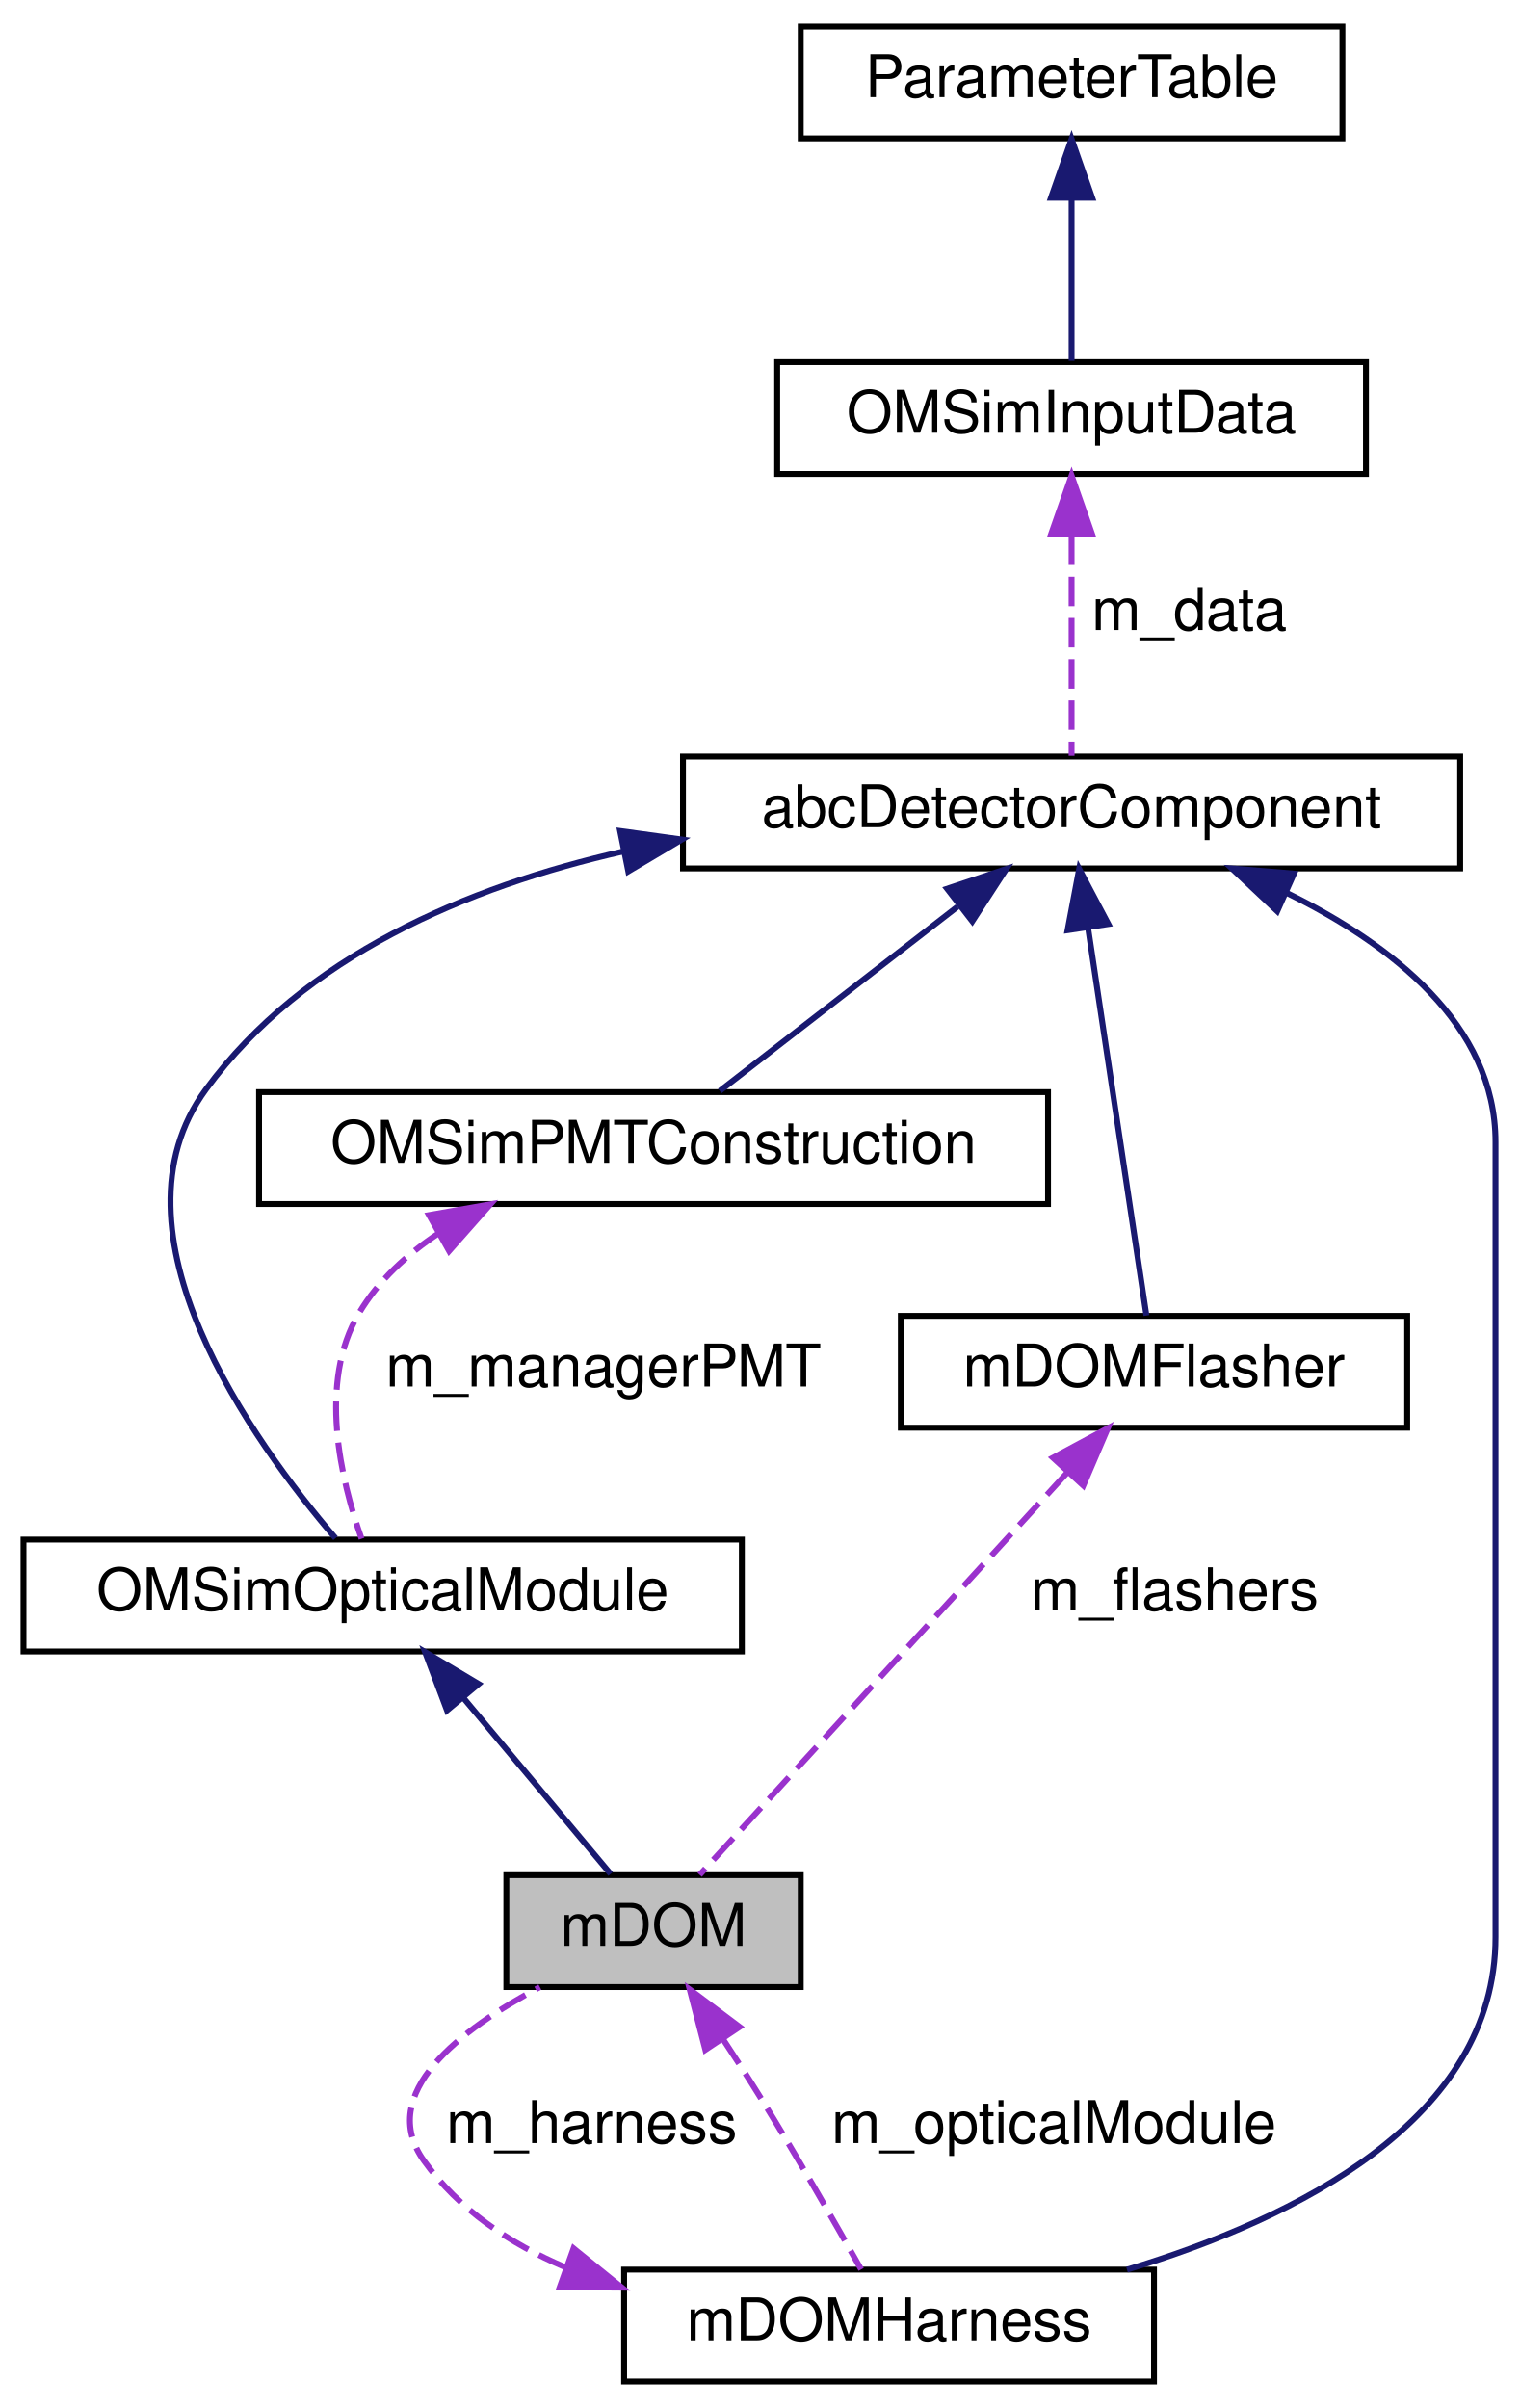
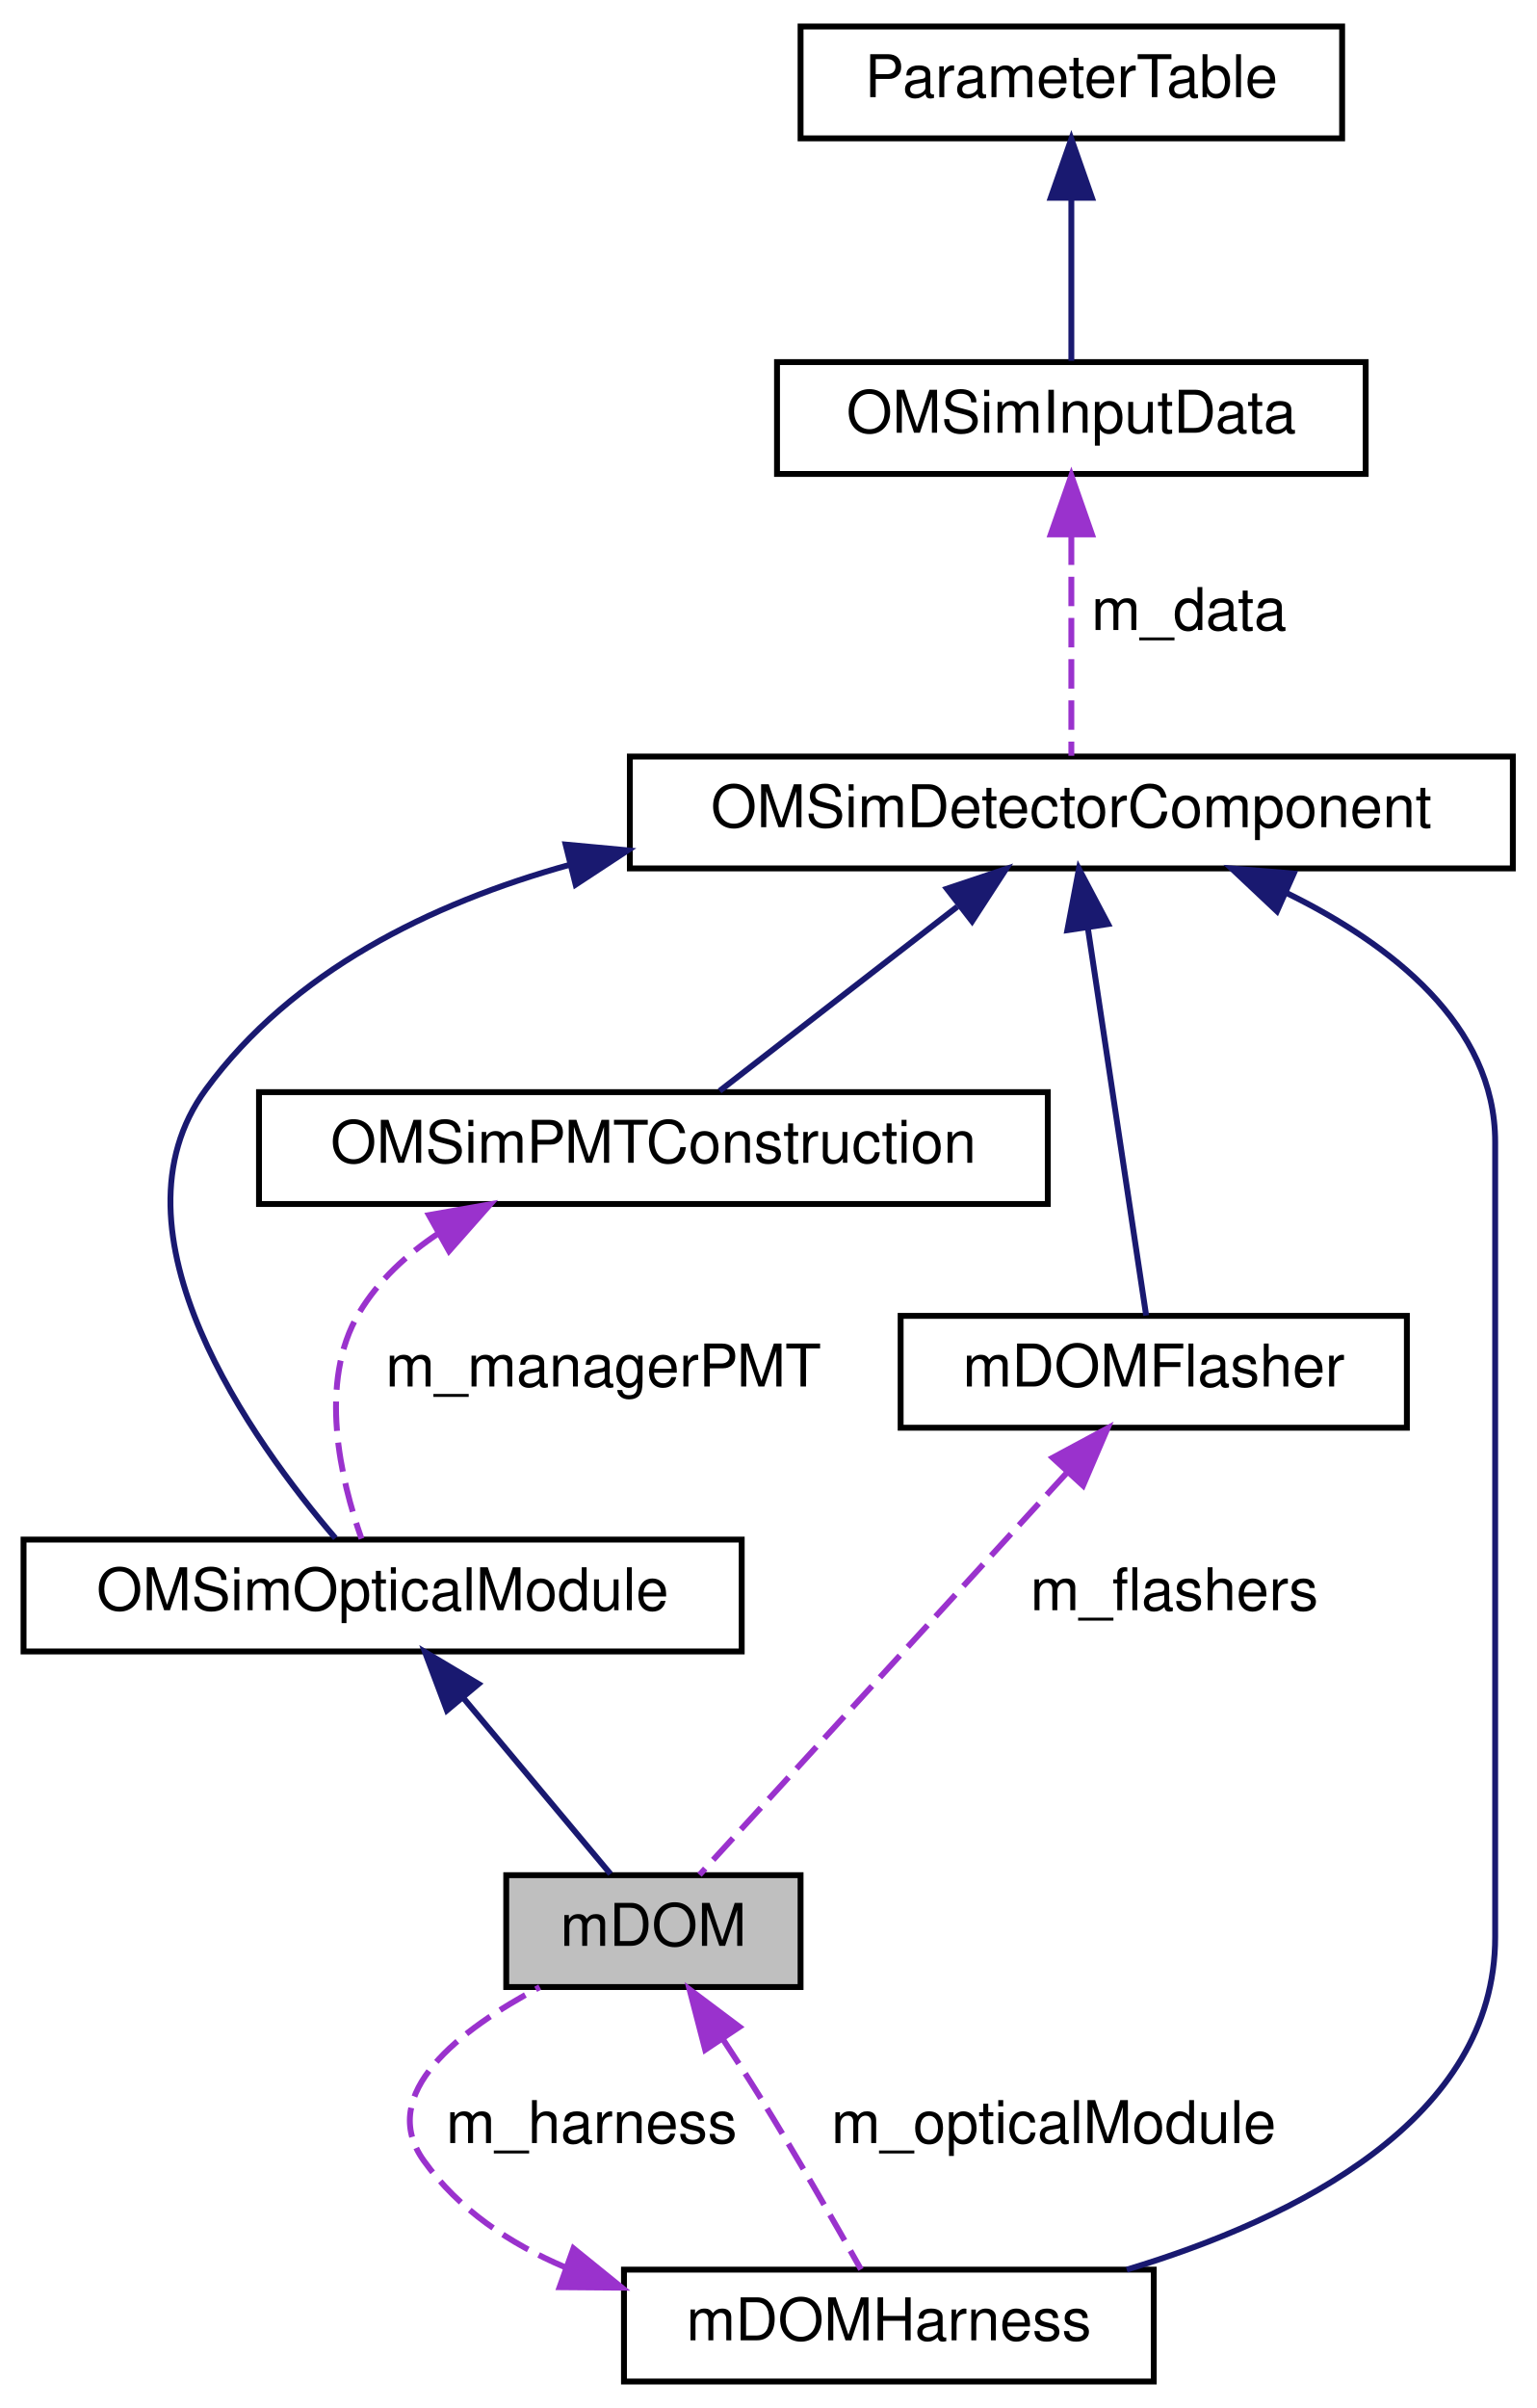
- <svg xmlns="http://www.w3.org/2000/svg" xmlns:xlink="http://www.w3.org/1999/xlink" width="258pt" height="409pt" viewBox="0.00 0.00 258.00 409.00">
+ <svg xmlns="http://www.w3.org/2000/svg" xmlns:xlink="http://www.w3.org/1999/xlink" width="261pt" height="409pt" viewBox="0.00 0.00 261.00 409.00">
  <g id="graph0" class="graph" transform="scale(1 1) rotate(0) translate(4 405)">
    <g id="node1" class="node">
      <g id="a_node1">
        <a xlink:title=" ">
          <polygon fill="#bfbfbf" stroke="black" points="82,-67.5 82,-86.5 132,-86.5 132,-67.5 82,-67.5" />
          <text text-anchor="middle" x="107" y="-74.5" font-family="Helvetica,sans-Serif" font-size="10.00">mDOM</text>
        </a>
      </g>
    </g>
    <g id="node7" class="node">
      <g id="a_node7">
        <a xlink:href="classm_d_o_m_harness.html" target="_top" xlink:title=" ">
          <polygon fill="none" stroke="black" points="102,-0.5 102,-19.5 192,-19.5 192,-0.5 102,-0.5" />
          <text text-anchor="middle" x="147" y="-7.5" font-family="Helvetica,sans-Serif" font-size="10.00">mDOMHarness</text>
        </a>
      </g>
    </g>
    <g id="edge9" class="edge">
      <path fill="none" stroke="#9a32cd" stroke-dasharray="5,2" d="M118.78,-58.68C120.89,-55.48 123.04,-52.16 125,-49 131.2,-39.03 137.9,-27.3 142.26,-19.54" />
      <polygon fill="#9a32cd" stroke="#9a32cd" points="115.8,-56.84 113.14,-67.09 121.62,-60.73 115.8,-56.84" />
      <text text-anchor="middle" x="175" y="-41" font-family="Helvetica,sans-Serif" font-size="10.00"> m_opticalModule</text>
    </g>
    <g id="node2" class="node">
      <g id="a_node2">
        <a xlink:href="class_o_m_sim_optical_module.html" target="_top" xlink:title="Base class for OMs works as interface.">
          <polygon fill="none" stroke="black" points="0,-124.5 0,-143.5 122,-143.5 122,-124.5 0,-124.5" />
          <text text-anchor="middle" x="61" y="-131.5" font-family="Helvetica,sans-Serif" font-size="10.00">OMSimOpticalModule</text>
        </a>
      </g>
    </g>
    <g id="edge1" class="edge">
      <path fill="none" stroke="midnightblue" d="M74.77,-116.53C82.97,-106.74 93.03,-94.7 99.71,-86.71" />
      <polygon fill="midnightblue" stroke="midnightblue" points="71.92,-114.49 68.19,-124.41 77.29,-118.98 71.92,-114.49" />
    </g>
    <g id="node3" class="node">
      <g id="a_node3">
-         <a xlink:href="classabc_detector_component.html" target="_top" xlink:title="Abstract base class used for constructing detector components.">
-           <polygon fill="none" stroke="black" points="112,-257.5 112,-276.5 244,-276.5 244,-257.5 112,-257.5" />
-           <text text-anchor="middle" x="178" y="-264.5" font-family="Helvetica,sans-Serif" font-size="10.00">abcDetectorComponent</text>
+         <a xlink:href="class_o_m_sim_detector_component.html" target="_top" xlink:title="Abstract base class used for constructing detector components.">
+           <polygon fill="none" stroke="black" points="103,-257.5 103,-276.5 253,-276.5 253,-257.5 103,-257.5" />
+           <text text-anchor="middle" x="178" y="-264.5" font-family="Helvetica,sans-Serif" font-size="10.00">OMSimDetectorComponent</text>
        </a>
      </g>
    </g>
    <g id="edge2" class="edge">
-       <path fill="none" stroke="midnightblue" d="M101.99,-260.42C75.16,-254.35 47.57,-242.55 31,-220 13.21,-195.79 38.98,-160.08 52.98,-143.74" />
-       <polygon fill="midnightblue" stroke="midnightblue" points="101.32,-263.86 111.81,-262.41 102.71,-257 101.32,-263.86" />
+       <path fill="none" stroke="midnightblue" d="M92.8,-258.12C69.02,-251.52 45.68,-239.98 31,-220 13.21,-195.79 38.98,-160.08 52.98,-143.74" />
+       <polygon fill="midnightblue" stroke="midnightblue" points="92.09,-261.55 102.64,-260.57 93.79,-254.75 92.09,-261.55" />
    </g>
    <g id="node6" class="node">
      <g id="a_node6">
        <a xlink:href="class_o_m_sim_p_m_t_construction.html" target="_top" xlink:title=" ">
          <polygon fill="none" stroke="black" points="40,-200.5 40,-219.5 174,-219.5 174,-200.5 40,-200.5" />
          <text text-anchor="middle" x="107" y="-207.5" font-family="Helvetica,sans-Serif" font-size="10.00">OMSimPMTConstruction</text>
        </a>
      </g>
    </g>
    <g id="edge6" class="edge">
      <path fill="none" stroke="midnightblue" d="M158.63,-251C145.68,-240.96 129.08,-228.1 118.25,-219.71" />
      <polygon fill="midnightblue" stroke="midnightblue" points="156.86,-254.05 166.91,-257.41 161.14,-248.52 156.86,-254.05" />
    </g>
    <g id="edge8" class="edge">
      <path fill="none" stroke="midnightblue" d="M214.47,-253.37C232.31,-244.64 250,-230.96 250,-211 250,-211 250,-211 250,-76 250,-45.02 216.27,-28.21 187.41,-19.5" />
      <polygon fill="midnightblue" stroke="midnightblue" points="212.93,-250.23 205.22,-257.49 215.78,-256.62 212.93,-250.23" />
    </g>
    <g id="node8" class="node">
      <g id="a_node8">
        <a xlink:href="classm_d_o_m_flasher.html" target="_top" xlink:title="The mDOMFlasher class represents the 10 flashers in an mDOM optical module.">
          <polygon fill="none" stroke="black" points="149,-162.5 149,-181.5 235,-181.5 235,-162.5 149,-162.5" />
          <text text-anchor="middle" x="192" y="-169.5" font-family="Helvetica,sans-Serif" font-size="10.00">mDOMFlasher</text>
        </a>
      </g>
    </g>
    <g id="edge11" class="edge">
      <path fill="none" stroke="midnightblue" d="M180.81,-247.34C183.82,-227.33 188.47,-196.43 190.71,-181.56" />
      <polygon fill="midnightblue" stroke="midnightblue" points="177.32,-247.01 179.29,-257.42 184.24,-248.05 177.32,-247.01" />
    </g>
    <g id="node4" class="node">
      <g id="a_node4">
        <a xlink:href="class_o_m_sim_input_data.html" target="_top" xlink:title="Manages the input data, including parsing and storing material properties.">
          <polygon fill="none" stroke="black" points="128,-324.5 128,-343.5 228,-343.5 228,-324.5 128,-324.5" />
          <text text-anchor="middle" x="178" y="-331.5" font-family="Helvetica,sans-Serif" font-size="10.00">OMSimInputData</text>
        </a>
      </g>
    </g>
    <g id="edge3" class="edge">
      <path fill="none" stroke="#9a32cd" stroke-dasharray="5,2" d="M178,-314.04C178,-301.67 178,-286.12 178,-276.63" />
      <polygon fill="#9a32cd" stroke="#9a32cd" points="174.5,-314.23 178,-324.23 181.5,-314.23 174.5,-314.23" />
      <text text-anchor="middle" x="198" y="-298" font-family="Helvetica,sans-Serif" font-size="10.00"> m_data</text>
    </g>
    <g id="node5" class="node">
      <g id="a_node5">
        <a xlink:href="class_parameter_table.html" target="_top" xlink:title="A utility class for managing JSON-based data tables.">
          <polygon fill="none" stroke="black" points="132,-381.5 132,-400.5 224,-400.5 224,-381.5 132,-381.5" />
          <text text-anchor="middle" x="178" y="-388.5" font-family="Helvetica,sans-Serif" font-size="10.00">ParameterTable</text>
        </a>
      </g>
    </g>
    <g id="edge4" class="edge">
      <path fill="none" stroke="midnightblue" d="M178,-371.12C178,-361.82 178,-351.06 178,-343.71" />
      <polygon fill="midnightblue" stroke="midnightblue" points="174.5,-371.41 178,-381.41 181.5,-371.41 174.5,-371.41" />
    </g>
    <g id="edge5" class="edge">
      <path fill="none" stroke="#9a32cd" stroke-dasharray="5,2" d="M70.51,-195.53C65.12,-191.95 60.28,-187.5 57,-182 49.95,-170.18 53.88,-153.64 57.41,-143.65" />
      <polygon fill="#9a32cd" stroke="#9a32cd" points="68.86,-198.62 79.29,-200.45 72.28,-192.51 68.86,-198.62" />
      <text text-anchor="middle" x="98.5" y="-169.5" font-family="Helvetica,sans-Serif" font-size="10.00"> m_managerPMT</text>
    </g>
    <g id="edge7" class="edge">
      <path fill="none" stroke="#9a32cd" stroke-dasharray="5,2" d="M92.04,-19.89C82.6,-23.91 73.94,-29.69 68,-38 59.86,-49.38 74.17,-60.3 87.69,-67.49" />
      <polygon fill="#9a32cd" stroke="#9a32cd" points="93.42,-23.11 101.65,-16.44 91.06,-16.52 93.42,-23.11" />
      <text text-anchor="middle" x="96.5" y="-41" font-family="Helvetica,sans-Serif" font-size="10.00"> m_harness</text>
    </g>
    <g id="edge10" class="edge">
      <path fill="none" stroke="#9a32cd" stroke-dasharray="5,2" d="M177.19,-154.8C159.05,-134.95 128.98,-102.05 114.83,-86.56" />
      <polygon fill="#9a32cd" stroke="#9a32cd" points="174.83,-157.4 184.16,-162.42 179.99,-152.67 174.83,-157.4" />
      <text text-anchor="middle" x="195.5" y="-131.5" font-family="Helvetica,sans-Serif" font-size="10.00"> m_flashers</text>
    </g>
  </g>
</svg>
